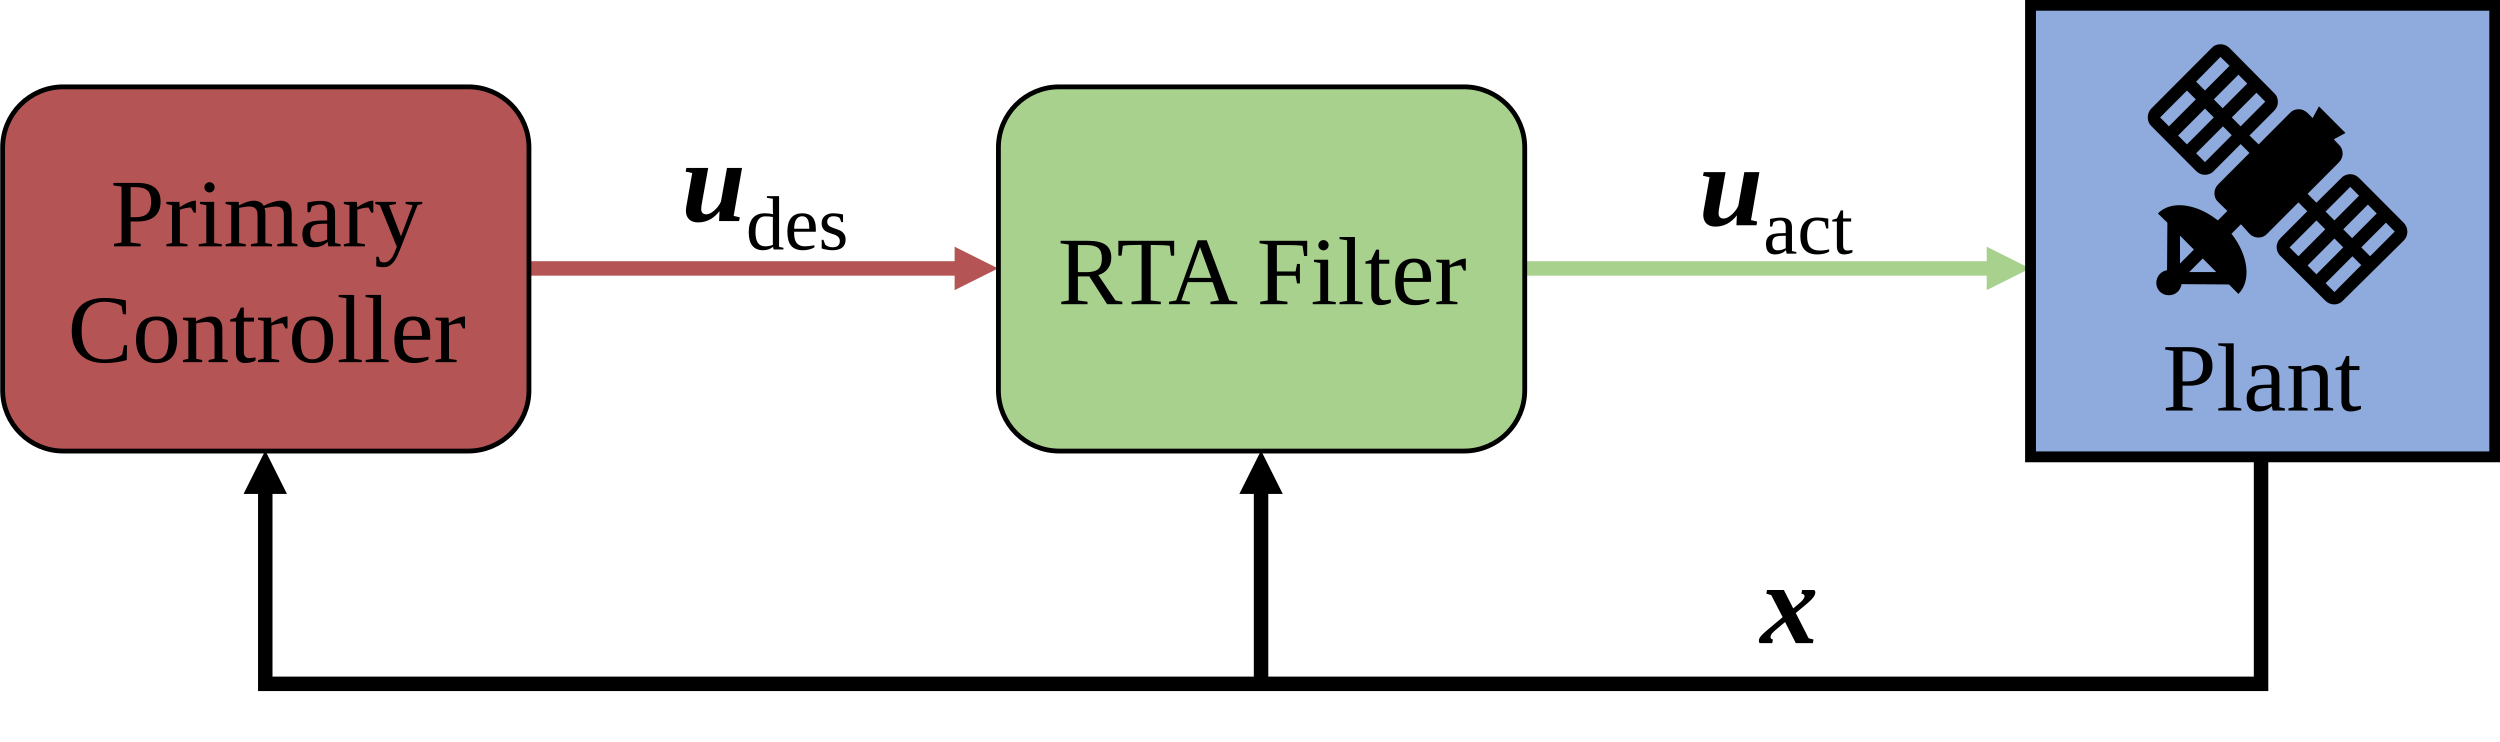
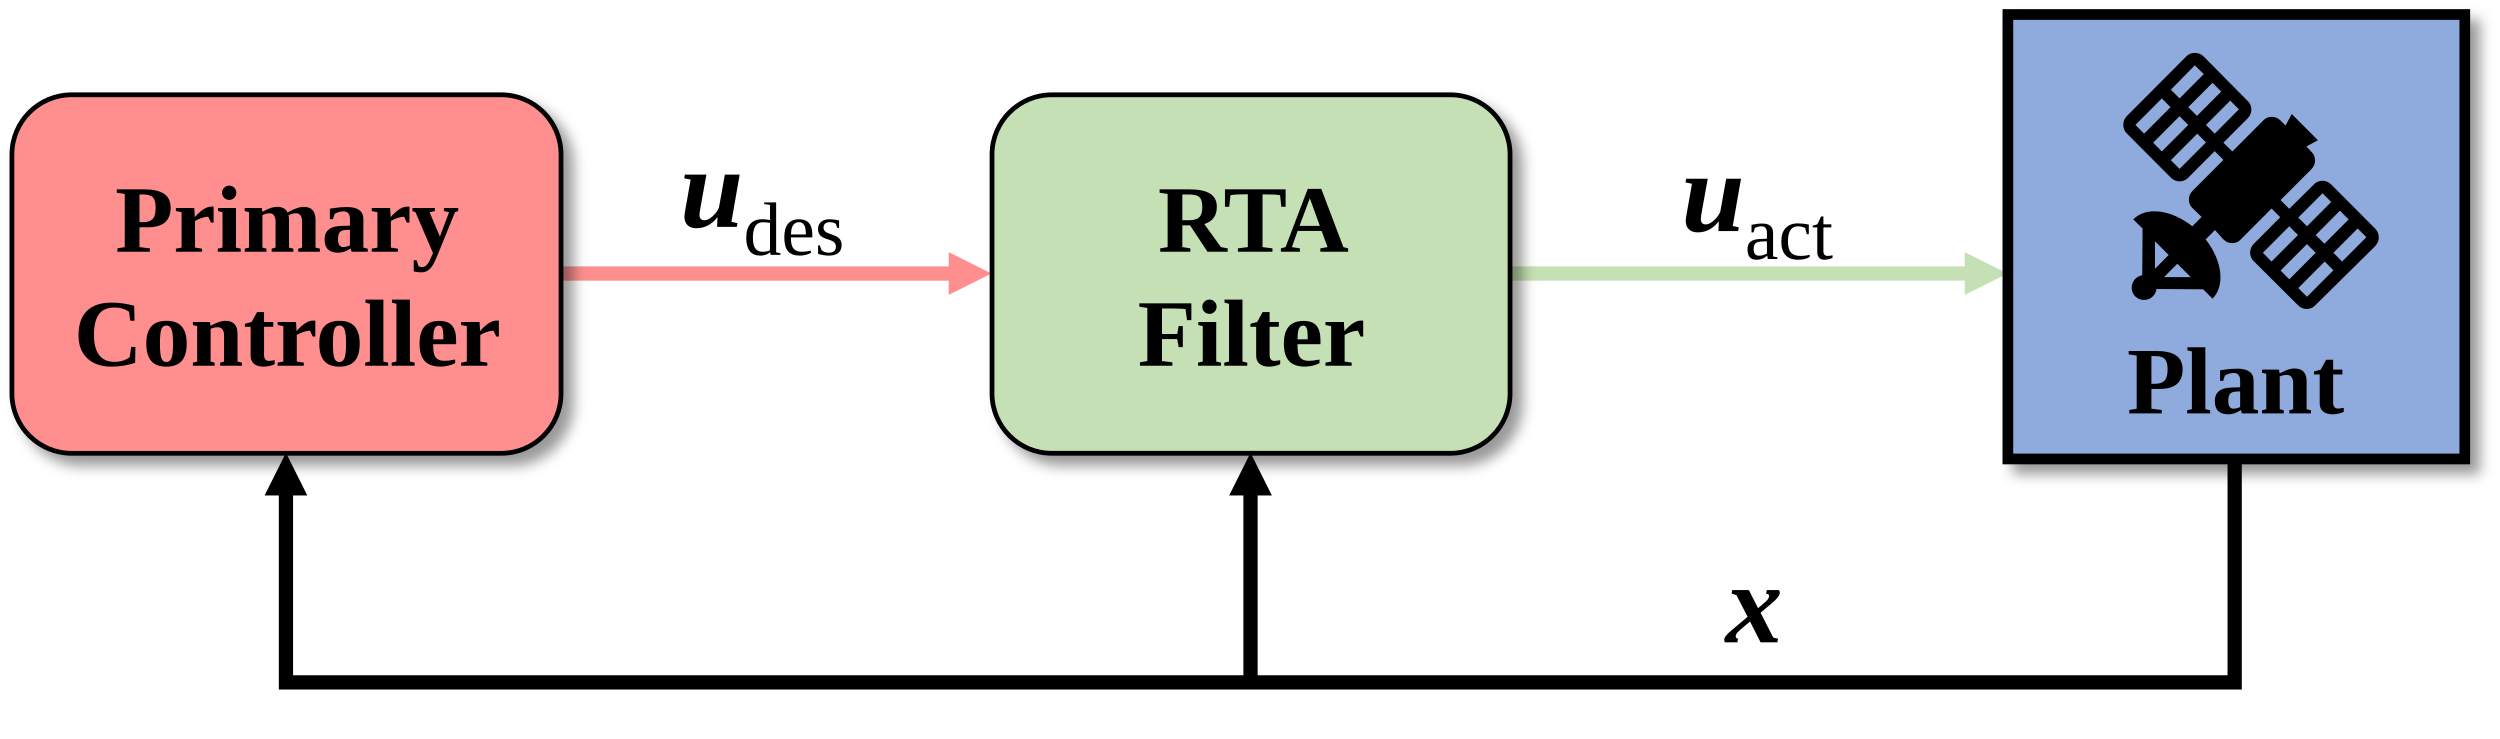
- <svg xmlns="http://www.w3.org/2000/svg" width="2375" height="704" xml:space="preserve" overflow="hidden">
-   <g transform="translate(-969 -383)">
-     <path d="M2417 631.125 2863.26 631.125 2863.26 644.875 2417 644.875ZM2856.38 617.375 2897.63 638 2856.38 658.625Z" fill="#A9D18E" />
-     <path d="M1471 631.125 1882.76 631.125 1882.76 644.875 1471 644.875ZM1875.89 617.375 1917.14 638 1875.89 658.625Z" fill="#B45454" />
-     <path d="M971.5 523.168C971.5 491.319 997.319 465.5 1029.17 465.5L1413.83 465.5C1445.68 465.5 1471.5 491.319 1471.5 523.168L1471.5 753.832C1471.5 785.681 1445.68 811.5 1413.83 811.5L1029.17 811.5C997.319 811.5 971.5 785.681 971.5 753.832Z" stroke="#000000" stroke-width="4.583" stroke-miterlimit="8" fill="#B45454" fill-rule="evenodd" />
-     <text font-family="Times New Roman,Times New Roman_MSFontService,sans-serif" font-weight="400" font-size="92" transform="matrix(1 0 0 1 1074.07 617)">Primary </text>
-     <text font-family="Times New Roman,Times New Roman_MSFontService,sans-serif" font-weight="400" font-size="92" transform="matrix(1 0 0 1 1033.39 727)">Controller</text>
-     <path d="M1917.5 523.168C1917.5 491.319 1943.32 465.5 1975.17 465.5L2359.83 465.5C2391.68 465.5 2417.5 491.319 2417.5 523.168L2417.5 753.832C2417.5 785.681 2391.68 811.5 2359.83 811.5L1975.17 811.5C1943.32 811.5 1917.5 785.681 1917.5 753.832Z" stroke="#000000" stroke-width="4.583" stroke-miterlimit="8" fill="#A9D18E" fill-rule="evenodd" />
-     <text font-family="Times New Roman,Times New Roman_MSFontService,sans-serif" font-weight="400" font-size="92" transform="matrix(1 0 0 1 1973.96 672)">RTA Filter</text>
+ <svg xmlns="http://www.w3.org/2000/svg" width="2413" height="713" xml:space="preserve" overflow="hidden">
+   <defs>
+     <filter id="fx0" x="-10%" y="-10%" width="120%" height="120%" filterUnits="userSpaceOnUse" primitiveUnits="userSpaceOnUse">
+       <feComponentTransfer color-interpolation-filters="sRGB">
+         <feFuncR type="discrete" tableValues="0 0" />
+         <feFuncG type="discrete" tableValues="0 0" />
+         <feFuncB type="discrete" tableValues="0 0" />
+         <feFuncA type="linear" slope="0.4" intercept="0" />
+       </feComponentTransfer>
+       <feGaussianBlur stdDeviation="6.111 6.111" />
+     </filter>
+     <filter id="fx1" x="-10%" y="-10%" width="120%" height="120%" filterUnits="userSpaceOnUse" primitiveUnits="userSpaceOnUse">
+       <feComponentTransfer color-interpolation-filters="sRGB">
+         <feFuncR type="discrete" tableValues="0 0" />
+         <feFuncG type="discrete" tableValues="0 0" />
+         <feFuncB type="discrete" tableValues="0 0" />
+         <feFuncA type="linear" slope="0.4" intercept="0" />
+       </feComponentTransfer>
+       <feGaussianBlur stdDeviation="6.111 6.111" />
+     </filter>
+     <filter id="fx2" x="-10%" y="-10%" width="120%" height="120%" filterUnits="userSpaceOnUse" primitiveUnits="userSpaceOnUse">
+       <feComponentTransfer color-interpolation-filters="sRGB">
+         <feFuncR type="discrete" tableValues="0 0" />
+         <feFuncG type="discrete" tableValues="0 0" />
+         <feFuncB type="discrete" tableValues="0 0" />
+         <feFuncA type="linear" slope="0.4" intercept="0" />
+       </feComponentTransfer>
+       <feGaussianBlur stdDeviation="6.111 6.111" />
+     </filter>
+     <filter id="fx3" x="-10%" y="-10%" width="120%" height="120%" filterUnits="userSpaceOnUse" primitiveUnits="userSpaceOnUse">
+       <feComponentTransfer color-interpolation-filters="sRGB">
+         <feFuncR type="discrete" tableValues="0 0" />
+         <feFuncG type="discrete" tableValues="0 0" />
+         <feFuncB type="discrete" tableValues="0 0" />
+         <feFuncA type="linear" slope="0.4" intercept="0" />
+       </feComponentTransfer>
+       <feGaussianBlur stdDeviation="6.111 6.111" />
+     </filter>
+     <filter id="fx4" x="-10%" y="-10%" width="120%" height="120%" filterUnits="userSpaceOnUse" primitiveUnits="userSpaceOnUse">
+       <feComponentTransfer color-interpolation-filters="sRGB">
+         <feFuncR type="discrete" tableValues="0 0" />
+         <feFuncG type="discrete" tableValues="0 0" />
+         <feFuncB type="discrete" tableValues="0 0" />
+         <feFuncA type="linear" slope="0.4" intercept="0" />
+       </feComponentTransfer>
+       <feGaussianBlur stdDeviation="6.111 6.111" />
+     </filter>
+     <clipPath id="clip5">
+       <rect x="960" y="374" width="2413" height="713" />
+     </clipPath>
+     <clipPath id="clip6">
+       <path d="M1029.17 465.5C997.319 465.5 971.5 491.319 971.5 523.169L971.5 753.841C971.5 785.69 997.319 811.51 1029.17 811.51L1443.83 811.51C1475.68 811.51 1501.5 785.69 1501.5 753.841L1501.5 523.169C1501.5 491.319 1475.68 465.5 1443.83 465.5ZM960 374 3373 374 3373 1087 960 1087Z" fill-rule="evenodd" clip-rule="evenodd" />
+     </clipPath>
+     <clipPath id="clip7">
+       <rect x="56" y="52" width="451" height="217" />
+     </clipPath>
+     <clipPath id="clip8">
+       <path d="M1975.17 465.5C1943.32 465.5 1917.5 491.319 1917.5 523.168L1917.5 753.832C1917.5 785.681 1943.32 811.5 1975.17 811.5L2359.83 811.5C2391.68 811.5 2417.5 785.681 2417.5 753.832L2417.5 523.168C2417.5 491.319 2391.68 465.5 2359.83 465.5ZM960 374 3373 374 3373 1087 960 1087Z" fill-rule="evenodd" clip-rule="evenodd" />
+     </clipPath>
+     <clipPath id="clip9">
+       <rect x="52" y="52" width="262" height="217" />
+     </clipPath>
+     <clipPath id="clip10">
+       <path d="M2898 388 2898 817 3339 817 3339 388ZM960 374 3373 374 3373 1087 960 1087Z" fill-rule="evenodd" clip-rule="evenodd" />
+     </clipPath>
+   </defs>
+   <g clip-path="url(#clip5)" transform="translate(-960 -374)">
+     <path d="M2417 631.125 2863.26 631.125 2863.26 644.875 2417 644.875ZM2856.38 617.375 2897.63 638 2856.38 658.625Z" fill="#C5E0B4" />
+     <path d="M1501 631.125 1882.56 631.125 1882.56 644.875 1501 644.875ZM1875.69 617.375 1916.94 638 1875.69 658.625Z" fill="#FF8F8F" />
+     <g clip-path="url(#clip6)">
+       <g filter="url(#fx0)" transform="translate(959 453)">
+         <g>
+           <path d="M22.223 79.892C22.223 48.042 48.042 22.223 79.892 22.223L494.553 22.223C526.403 22.223 552.223 48.042 552.223 79.892L552.223 310.563C552.223 342.413 526.403 368.233 494.553 368.233L79.892 368.233C48.042 368.233 22.223 342.413 22.223 310.563Z" stroke="#000000" stroke-width="5" stroke-miterlimit="8" fill="#FF8F8F" fill-rule="evenodd" />
+         </g>
+       </g>
+       <g clip-path="url(#clip7)" filter="url(#fx1)" transform="translate(966 490)">
+         <g>
+           <path d="M24.842-27.582 24.842-10.691C24.842-7.397 25.044-5.323 25.448-4.47 25.852-3.616 26.571-2.935 27.605-2.426 28.638-1.917 30.532-1.662 33.287-1.662L33.287 0 2.336 0 2.336-1.662C5.151-1.662 7.06-1.924 8.063-2.448 9.067-2.972 9.771-3.654 10.175-4.492 10.579-5.331 10.781-7.397 10.781-10.691L10.781-50.223C10.781-53.517 10.579-55.591 10.175-56.444 9.771-57.298 9.059-57.979 8.041-58.488 7.023-58.997 5.121-59.252 2.336-59.252L2.336-60.914 28.885-60.914C37.63-60.914 43.904-59.357 47.707-56.242 51.51-53.128 53.412-49.234 53.412-44.562 53.412-40.609 52.184-37.225 49.728-34.41 47.273-31.595 43.889-29.678 39.576-28.66 36.671-27.941 31.76-27.582 24.842-27.582ZM24.842-57.41 24.842-31.086C25.83-31.026 26.579-30.996 27.088-30.996 30.741-30.996 33.557-32.082 35.533-34.253 37.51-36.424 38.498-39.786 38.498-44.338 38.498-48.86 37.51-52.169 35.533-54.266 33.557-56.362 30.607-57.41 26.684-57.41ZM76.675-42.002 76.675-32.478C79.46-36.821 81.901-39.703 83.997-41.126 86.094-42.548 88.115-43.26 90.062-43.26 91.739-43.26 93.079-42.743 94.082-41.71 95.086-40.677 95.587-39.217 95.587-37.33 95.587-35.324 95.101-33.766 94.127-32.658 93.154-31.55 91.978-30.996 90.601-30.996 89.014-30.996 87.636-31.505 86.468-32.523 85.3-33.542 84.611-34.111 84.402-34.23 84.102-34.41 83.758-34.5 83.368-34.5 82.5-34.5 81.676-34.171 80.898-33.512 79.67-32.493 78.742-31.041 78.113-29.154 77.154-26.249 76.675-23.045 76.675-19.541L76.675-9.883 76.72-7.367C76.72-5.66 76.825-4.567 77.034-4.088 77.394-3.279 77.925-2.688 78.629-2.313 79.333-1.939 80.523-1.707 82.201-1.617L82.201 0 59.515 0 59.515-1.617C61.342-1.767 62.577-2.269 63.221-3.122 63.865-3.976 64.187-6.229 64.187-9.883L64.187-33.107C64.187-35.503 64.067-37.031 63.828-37.689 63.528-38.528 63.094-39.142 62.525-39.531 61.956-39.921 60.953-40.19 59.515-40.34L59.515-42.002ZM110.03-62.352C111.977-62.352 113.624-61.67 114.971-60.308 116.319-58.945 116.993-57.305 116.993-55.389 116.993-53.472 116.312-51.84 114.949-50.492 113.586-49.145 111.947-48.471 110.03-48.471 108.113-48.471 106.481-49.145 105.133-50.492 103.786-51.84 103.112-53.472 103.112-55.389 103.112-57.305 103.786-58.945 105.133-60.308 106.481-61.67 108.113-62.352 110.03-62.352ZM116.319-42.002 116.319-8.715C116.319-5.75 116.663-3.856 117.352-3.032 118.041-2.209 119.389-1.737 121.395-1.617L121.395 0 98.71 0 98.71-1.617C100.566-1.677 101.944-2.216 102.842-3.234 103.441-3.923 103.741-5.75 103.741-8.715L103.741-33.242C103.741-36.207 103.396-38.101 102.708-38.925 102.019-39.748 100.686-40.22 98.71-40.34L98.71-42.002ZM142.561-42.002 142.561-36.477C144.867-38.992 147-40.752 148.962-41.755 150.923-42.758 153.072-43.26 155.408-43.26 158.104-43.26 160.365-42.631 162.191-41.373 164.018-40.115 165.426-38.199 166.414-35.623 168.81-38.318 171.108-40.265 173.31-41.463 175.511-42.661 177.809-43.26 180.205-43.26 183.11-43.26 185.423-42.593 187.146-41.261 188.868-39.928 190.065-38.236 190.739-36.185 191.413-34.133 191.75-30.861 191.75-26.369L191.75-9.164C191.75-5.93 192.042-3.923 192.626-3.145 193.21-2.366 194.43-1.857 196.287-1.617L196.287 0 174.59 0 174.59-1.617C176.297-1.767 177.555-2.426 178.363-3.594 178.902-4.402 179.172-6.259 179.172-9.164L179.172-27.223C179.172-30.966 179.022-33.347 178.723-34.365 178.423-35.383 177.951-36.14 177.308-36.634 176.664-37.128 175.908-37.375 175.039-37.375 173.751-37.375 172.449-36.903 171.131-35.96 169.813-35.017 168.48-33.602 167.133-31.715L167.133-9.164C167.133-6.139 167.387-4.238 167.896-3.459 168.585-2.351 169.903-1.737 171.85-1.617L171.85 0 150.107 0 150.107-1.617C151.275-1.677 152.196-1.969 152.87-2.493 153.544-3.017 153.993-3.646 154.218-4.38 154.442-5.114 154.555-6.708 154.555-9.164L154.555-27.223C154.555-31.026 154.405-33.407 154.105-34.365 153.806-35.324 153.304-36.072 152.601-36.611 151.897-37.15 151.141-37.42 150.332-37.42 149.134-37.42 148.041-37.105 147.053-36.477 145.645-35.548 144.148-33.961 142.561-31.715L142.561-9.164C142.561-6.199 142.853-4.245 143.437-3.302 144.021-2.358 145.241-1.797 147.098-1.617L147.098 0 125.445 0 125.445-1.617C127.212-1.797 128.47-2.366 129.219-3.324 129.728-3.983 129.982-5.93 129.982-9.164L129.982-32.883C129.982-36.057 129.69-38.034 129.106-38.812 128.522-39.591 127.302-40.1 125.445-40.34L125.445-42.002ZM224.508-6.199C219.387-1.677 214.79 0.584 210.717 0.584 208.322 0.584 206.33-0.202 204.743-1.774 203.156-3.347 202.362-5.316 202.362-7.682 202.362-10.886 203.74-13.769 206.495-16.329 209.25-18.89 215.255-22.296 224.508-26.549L224.508-30.771C224.508-33.946 224.336-35.945 223.992-36.769 223.647-37.592 222.996-38.311 222.038-38.925 221.079-39.539 220.001-39.846 218.803-39.846 216.857-39.846 215.255-39.411 213.997-38.543 213.218-38.004 212.829-37.375 212.829-36.656 212.829-36.027 213.248-35.249 214.087-34.32 215.225-33.032 215.794-31.79 215.794-30.592 215.794-29.124 215.247-27.874 214.154-26.841 213.061-25.808 211.631-25.291 209.864-25.291 207.977-25.291 206.397-25.86 205.125-26.998 203.852-28.136 203.215-29.469 203.215-30.996 203.215-33.152 204.069-35.211 205.776-37.173 207.483-39.134 209.864-40.639 212.919-41.688 215.973-42.736 219.148-43.26 222.442-43.26 226.425-43.26 229.577-42.414 231.898-40.722 234.219-39.03 235.724-37.195 236.413-35.219 236.832-33.961 237.042-31.071 237.042-26.549L237.042-10.242C237.042-8.326 237.117-7.12 237.266-6.626 237.416-6.132 237.641-5.765 237.94-5.525 238.24-5.286 238.584-5.166 238.973-5.166 239.752-5.166 240.546-5.72 241.354-6.828L242.702-5.75C241.204-3.534 239.655-1.924 238.052-0.921 236.45 0.082 234.631 0.584 232.594 0.584 230.199 0.584 228.327 0.022 226.979-1.101 225.632-2.224 224.808-3.923 224.508-6.199ZM224.508-9.479 224.508-23.539C220.885-21.413 218.189-19.137 216.423-16.711 215.255-15.094 214.671-13.462 214.671-11.815 214.671-10.437 215.165-9.224 216.153-8.176 216.902-7.367 217.95-6.963 219.298-6.963 220.795-6.963 222.532-7.801 224.508-9.479ZM264.592-42.002 264.592-32.478C267.377-36.821 269.818-39.703 271.914-41.126 274.01-42.548 276.032-43.26 277.978-43.26 279.656-43.26 280.996-42.743 281.999-41.71 283.002-40.677 283.504-39.217 283.504-37.33 283.504-35.324 283.017-33.766 282.044-32.658 281.071-31.55 279.895-30.996 278.518-30.996 276.93-30.996 275.553-31.505 274.385-32.523 273.217-33.542 272.528-34.111 272.318-34.23 272.019-34.41 271.674-34.5 271.285-34.5 270.417-34.5 269.593-34.171 268.814-33.512 267.587-32.493 266.658-31.041 266.029-29.154 265.071-26.249 264.592-23.045 264.592-19.541L264.592-9.883 264.637-7.367C264.637-5.66 264.742-4.567 264.951-4.088 265.31-3.279 265.842-2.688 266.546-2.313 267.25-1.939 268.44-1.707 270.117-1.617L270.117 0 247.432 0 247.432-1.617C249.258-1.767 250.494-2.269 251.138-3.122 251.782-3.976 252.103-6.229 252.104-9.883L252.104-33.107C252.103-35.503 251.984-37.031 251.744-37.689 251.445-38.528 251.01-39.142 250.441-39.531 249.872-39.921 248.869-40.19 247.432-40.34L247.432-42.002ZM307.111 1.707 293.544-29.424C291.508-34.126 290.003-37.016 289.03-38.094 288.056-39.172 286.881-39.921 285.503-40.34L285.503-42.002 307.829-42.002 307.829-40.34C306.362-40.28 305.329-39.995 304.73-39.486 304.131-38.977 303.831-38.363 303.831-37.645 303.831-36.507 304.58-34.26 306.077-30.906L313.265-14.465 318.161-27.178C319.928-31.7 320.812-34.844 320.812-36.611 320.812-37.719 320.445-38.603 319.711-39.262 318.978-39.921 317.682-40.28 315.826-40.34L315.826-42.002 329.886-42.002 329.886-40.34C328.508-40.19 327.385-39.658 326.517-38.745 325.648-37.832 324.196-34.725 322.159-29.424L310.165 1.707C307.141 9.493 304.895 14.285 303.427 16.082 301.361 18.598 298.77 19.855 295.656 19.855 293.17 19.855 291.156 19.144 289.614 17.722 288.071 16.299 287.3 14.585 287.3 12.578 287.3 10.841 287.832 9.404 288.895 8.266 289.958 7.128 291.268 6.559 292.826 6.559 294.323 6.559 295.528 7.038 296.442 7.996 297.355 8.954 297.827 10.437 297.857 12.443 297.887 13.581 298.021 14.315 298.261 14.645 298.501 14.974 298.845 15.139 299.294 15.139 300.013 15.139 300.777 14.704 301.585 13.836 302.783 12.578 304.191 9.703 305.808 5.211Z" transform="matrix(1 0 0 1 114.844 136)" />
+           <path d="M61.408-62.307 61.408-41.193 59.656-41.193C58.339-46.704 55.883-50.926 52.289-53.861 48.695-56.796 44.622-58.264 40.07-58.264 36.267-58.264 32.778-57.171 29.604-54.984 26.429-52.798 24.108-49.938 22.641-46.404 20.754-41.882 19.811-36.851 19.811-31.311 19.811-25.86 20.499-20.896 21.877-16.419 23.255-11.942 25.411-8.558 28.346-6.267 31.281-3.976 35.084-2.83 39.756-2.83 43.589-2.83 47.101-3.669 50.29-5.346 53.48-7.023 56.841-9.913 60.375-14.016L60.375-8.76C56.961-5.196 53.405-2.613 49.706-1.011 46.008 0.591 41.688 1.393 36.746 1.393 30.247 1.393 24.475 0.09 19.429-2.516 14.383-5.121 10.489-8.865 7.749-13.746 5.009-18.628 3.639-23.824 3.639-29.334 3.639-35.144 5.159-40.654 8.198-45.865 11.238-51.076 15.341-55.119 20.507-57.994 25.673-60.869 31.161-62.307 36.971-62.307 41.253-62.307 45.775-61.378 50.537-59.522 53.292-58.443 55.044-57.904 55.793-57.904 56.751-57.904 57.582-58.256 58.286-58.96 58.99-59.664 59.447-60.779 59.656-62.307ZM89.368-43.26C93.022-43.26 96.421-42.316 99.566-40.43 102.71-38.543 105.099-35.863 106.731-32.389 108.363-28.915 109.179-25.111 109.179-20.979 109.179-15.019 107.667-10.033 104.642-6.02 100.988-1.168 95.942 1.258 89.503 1.258 83.184 1.258 78.318-0.958 74.904-5.391 71.49-9.823 69.782-14.959 69.782-20.799 69.782-26.818 71.527-32.067 75.016-36.544 78.505-41.021 83.289-43.26 89.368-43.26ZM89.548-40.07C88.021-40.07 86.711-39.494 85.618-38.341 84.524-37.188 83.806-34.912 83.461-31.513 83.117-28.114 82.945-23.389 82.945-17.34 82.945-14.135 83.154-11.141 83.574-8.355 83.903-6.229 84.607-4.612 85.685-3.504 86.763-2.396 87.991-1.842 89.368-1.842 90.716-1.842 91.839-2.216 92.738-2.965 93.906-3.983 94.684-5.406 95.074-7.232 95.672-10.078 95.972-15.828 95.972-24.482 95.972-29.574 95.688-33.07 95.118-34.972 94.549-36.873 93.711-38.258 92.603-39.127 91.824-39.756 90.806-40.07 89.548-40.07ZM132.551-42.002 132.551-36.566C134.708-38.902 136.774-40.602 138.751-41.665 140.727-42.728 142.854-43.26 145.13-43.26 147.855-43.26 150.116-42.504 151.913-40.991 153.71-39.479 154.908-37.6 155.507-35.353 155.986-33.647 156.225-30.367 156.225-25.516L156.225-9.164C156.225-5.93 156.517-3.916 157.101-3.122 157.685-2.328 158.906-1.827 160.762-1.617L160.762 0 139.514 0 139.514-1.617C141.102-1.827 142.24-2.486 142.928-3.594 143.408-4.342 143.647-6.199 143.647-9.164L143.647-27.852C143.647-31.296 143.512-33.467 143.243-34.365 142.973-35.264 142.517-35.96 141.873-36.454 141.229-36.948 140.518-37.195 139.739-37.195 137.163-37.195 134.768-35.353 132.551-31.67L132.551-9.164C132.551-6.02 132.843-4.028 133.427-3.189 134.011-2.351 135.097-1.827 136.684-1.617L136.684 0 115.436 0 115.436-1.617C117.203-1.797 118.461-2.366 119.21-3.324 119.719-3.983 119.973-5.93 119.973-9.164L119.973-32.883C119.973-36.057 119.681-38.034 119.097-38.812 118.513-39.591 117.293-40.1 115.436-40.34L115.436-42.002ZM183.047-57.365 183.047-42.002 193.02-42.002 193.02-37.555 183.047-37.555 183.047-11.635C183.047-9.209 183.159-7.644 183.384-6.94 183.608-6.237 184.005-5.668 184.574-5.233 185.143-4.799 185.667-4.582 186.146-4.582 188.093-4.582 189.935-6.064 191.672-9.029L193.02-8.041C190.594-2.291 186.656 0.584 181.205 0.584 178.54 0.584 176.286-0.157 174.444-1.64 172.603-3.122 171.427-4.777 170.918-6.604 170.618-7.622 170.469-10.377 170.469-14.869L170.469-37.555 164.988-37.555 164.988-39.127C168.762-41.792 171.974-44.592 174.624-47.527 177.274-50.462 179.588-53.742 181.564-57.365ZM214.175-42.002 214.175-32.478C216.96-36.821 219.401-39.703 221.497-41.126 223.594-42.548 225.615-43.26 227.562-43.26 229.239-43.26 230.579-42.743 231.582-41.71 232.586-40.677 233.087-39.217 233.087-37.33 233.087-35.324 232.601-33.766 231.627-32.658 230.654-31.55 229.478-30.996 228.101-30.996 226.514-30.996 225.136-31.505 223.968-32.523 222.8-33.542 222.111-34.111 221.902-34.23 221.602-34.41 221.258-34.5 220.868-34.5 220-34.5 219.176-34.171 218.398-33.512 217.17-32.493 216.242-31.041 215.613-29.154 214.654-26.249 214.175-23.045 214.175-19.541L214.175-9.883 214.22-7.367C214.22-5.66 214.325-4.567 214.534-4.088 214.894-3.279 215.425-2.688 216.129-2.313 216.833-1.939 218.023-1.707 219.701-1.617L219.701 0 197.015 0 197.015-1.617C198.842-1.767 200.077-2.269 200.721-3.122 201.365-3.976 201.687-6.229 201.687-9.883L201.687-33.107C201.687-35.503 201.567-37.031 201.327-37.689 201.028-38.528 200.594-39.142 200.025-39.531 199.456-39.921 198.452-40.19 197.015-40.34L197.015-42.002ZM255.583-43.26C259.237-43.26 262.636-42.316 265.78-40.43 268.925-38.543 271.313-35.863 272.945-32.389 274.578-28.915 275.394-25.111 275.394-20.979 275.394-15.019 273.881-10.033 270.856-6.02 267.203-1.168 262.157 1.258 255.718 1.258 249.399 1.258 244.532-0.958 241.118-5.391 237.704-9.823 235.997-14.959 235.997-20.799 235.997-26.818 237.742-32.067 241.231-36.544 244.719-41.021 249.504-43.26 255.583-43.26ZM255.763-40.07C254.235-40.07 252.925-39.494 251.832-38.341 250.739-37.188 250.02-34.912 249.676-31.513 249.331-28.114 249.159-23.389 249.159-17.34 249.159-14.135 249.369-11.141 249.788-8.355 250.118-6.229 250.821-4.612 251.899-3.504 252.978-2.396 254.205-1.842 255.583-1.842 256.931-1.842 258.054-2.216 258.952-2.965 260.12-3.983 260.899-5.406 261.288-7.232 261.887-10.078 262.187-15.828 262.187-24.482 262.187-29.574 261.902-33.07 261.333-34.972 260.764-36.873 259.925-38.258 258.817-39.127 258.039-39.756 257.021-40.07 255.763-40.07ZM298.047-60.914 298.047-8.715C298.047-5.75 298.392-3.856 299.08-3.032 299.769-2.209 301.117-1.737 303.123-1.617L303.123 0 280.438 0 280.438-1.617C282.295-1.677 283.672-2.216 284.571-3.234 285.17-3.923 285.469-5.75 285.469-8.715L285.469-52.199C285.469-55.134 285.125-57.013 284.436-57.837 283.747-58.66 282.414-59.132 280.438-59.252L280.438-60.914ZM323.256-60.914 323.256-8.715C323.256-5.75 323.6-3.856 324.289-3.032 324.978-2.209 326.325-1.737 328.332-1.617L328.332 0 305.646 0 305.646-1.617C307.503-1.677 308.881-2.216 309.779-3.234 310.378-3.923 310.677-5.75 310.677-8.715L310.677-52.199C310.677-55.134 310.333-57.013 309.644-57.837 308.955-58.66 307.623-59.132 305.646-59.252L305.646-60.914ZM367.601-22.506 344.556-22.506C344.825-16.936 346.308-12.533 349.003-9.299 351.069-6.813 353.555-5.57 356.46-5.57 358.257-5.57 359.889-6.072 361.357-7.075 362.824-8.078 364.396-9.883 366.073-12.488L367.601-11.5C365.325-6.858 362.809-3.571 360.054-1.64 357.299 0.292 354.109 1.258 350.485 1.258 344.256 1.258 339.539-1.138 336.335-5.93 333.759-9.793 332.472-14.585 332.472-20.305 332.472-27.312 334.366-32.89 338.154-37.038 341.943-41.186 346.383-43.26 351.474-43.26 355.726-43.26 359.417-41.515 362.547-38.026 365.676-34.537 367.361-29.364 367.601-22.506ZM356.55-25.516C356.55-30.337 356.288-33.647 355.764-35.443 355.24-37.24 354.424-38.603 353.315-39.531 352.687-40.07 351.848-40.34 350.8-40.34 349.243-40.34 347.97-39.576 346.982-38.049 345.215-35.383 344.331-31.73 344.331-27.088L344.331-25.516ZM390.129-42.002 390.129-32.478C392.914-36.821 395.355-39.703 397.452-41.126 399.548-42.548 401.569-43.26 403.516-43.26 405.193-43.26 406.533-42.743 407.537-41.71 408.54-40.677 409.041-39.217 409.041-37.33 409.041-35.324 408.555-33.766 407.581-32.658 406.608-31.55 405.433-30.996 404.055-30.996 402.468-30.996 401.09-31.505 399.922-32.523 398.754-33.542 398.065-34.111 397.856-34.23 397.556-34.41 397.212-34.5 396.823-34.5 395.954-34.5 395.131-34.171 394.352-33.512 393.124-32.493 392.196-31.041 391.567-29.154 390.608-26.249 390.129-23.045 390.129-19.541L390.129-9.883 390.174-7.367C390.174-5.66 390.279-4.567 390.489-4.088 390.848-3.279 391.38-2.688 392.083-2.313 392.787-1.939 393.978-1.707 395.655-1.617L395.655 0 372.969 0 372.969-1.617C374.796-1.767 376.031-2.269 376.675-3.122 377.319-3.976 377.641-6.229 377.641-9.883L377.641-33.107C377.641-35.503 377.521-37.031 377.282-37.689 376.982-38.528 376.548-39.142 375.979-39.531 375.41-39.921 374.407-40.19 372.969-40.34L372.969-42.002Z" transform="matrix(1 0 0 1 74.9918 246)" />
+         </g>
+       </g>
+     </g>
+     <path d="M971.5 523.169C971.5 491.319 997.319 465.5 1029.17 465.5L1443.83 465.5C1475.68 465.5 1501.5 491.319 1501.5 523.169L1501.5 753.841C1501.5 785.69 1475.68 811.51 1443.83 811.51L1029.17 811.51C997.319 811.51 971.5 785.69 971.5 753.841Z" stroke="#000000" stroke-width="4.583" stroke-miterlimit="8" fill="#FF8F8F" fill-rule="evenodd" />
+     <text font-family="Times New Roman,Times New Roman_MSFontService,sans-serif" font-weight="700" font-size="92" transform="matrix(1 0 0 1 1071.12 617)">Primary </text>
+     <text font-family="Times New Roman,Times New Roman_MSFontService,sans-serif" font-weight="700" font-size="92" transform="matrix(1 0 0 1 1031.27 727)">Controller</text>
+     <g clip-path="url(#clip8)">
+       <g filter="url(#fx2)" transform="translate(1905 453)">
+         <g>
+           <path d="M22.223 79.891C22.223 48.041 48.041 22.223 79.891 22.223L464.555 22.223C496.404 22.223 522.223 48.041 522.223 79.891L522.223 310.555C522.223 342.404 496.404 368.223 464.555 368.223L79.891 368.223C48.041 368.223 22.223 342.404 22.223 310.555Z" stroke="#000000" stroke-width="5" stroke-miterlimit="8" fill="#C5E0B4" fill-rule="evenodd" />
+         </g>
+       </g>
+       <g clip-path="url(#clip9)" filter="url(#fx3)" transform="translate(1993 490)">
+         <g>
+           <path d="M24.438-27.762 24.438-10.691C24.438-7.397 24.64-5.323 25.044-4.47 25.448-3.616 26.16-2.935 27.178-2.426 28.196-1.917 30.098-1.662 32.883-1.662L32.883 0 1.707 0 1.707-1.662C4.522-1.662 6.431-1.924 7.435-2.448 8.438-2.972 9.142-3.654 9.546-4.492 9.95-5.331 10.152-7.397 10.152-10.691L10.152-50.223C10.152-53.517 9.95-55.591 9.546-56.444 9.142-57.298 8.43-57.979 7.412-58.488 6.394-58.997 4.492-59.252 1.707-59.252L1.707-60.914 30.008-60.914C37.375-60.914 42.766-60.405 46.18-59.387 49.594-58.368 52.379-56.489 54.535-53.749 56.691-51.009 57.77-47.797 57.77-44.113 57.77-39.621 56.152-35.907 52.918-32.973 50.852-31.116 47.962-29.723 44.248-28.795L58.893-8.176C60.809-5.51 62.172-3.848 62.98-3.189 64.208-2.261 65.631-1.752 67.248-1.662L67.248 0 48.066 0 28.436-27.762ZM24.438-57.635 24.438-30.951 26.998-30.951C31.161-30.951 34.275-31.333 36.342-32.097 38.408-32.86 40.033-34.238 41.216-36.23 42.399-38.221 42.99-40.819 42.99-44.023 42.99-48.665 41.905-52.094 39.733-54.31 37.562-56.527 34.066-57.635 29.244-57.635ZM121.266-60.914 121.266-44.428 119.649-44.428C118.691-48.231 117.627-50.964 116.46-52.626 115.292-54.288 113.689-55.613 111.653-56.602 110.515-57.141 108.523-57.41 105.678-57.41L101.141-57.41 101.141-10.422C101.141-7.307 101.313-5.361 101.658-4.582 102.002-3.803 102.676-3.122 103.679-2.538 104.682-1.954 106.053-1.662 107.79-1.662L109.811-1.662 109.811 0 77.916 0 77.916-1.662 79.938-1.662C81.705-1.662 83.127-1.977 84.206-2.605 84.984-3.025 85.598-3.743 86.047-4.762 86.377-5.48 86.541-7.367 86.541-10.422L86.541-57.41 82.139-57.41C78.036-57.41 75.056-56.542 73.2-54.805 70.594-52.379 68.947-48.92 68.258-44.428L66.551-44.428 66.551-60.914ZM155.996-17.34 134.479-17.34 131.918-11.41C131.08-9.434 130.66-7.801 130.66-6.514 130.66-4.807 131.349-3.549 132.727-2.74 133.535-2.261 135.527-1.902 138.701-1.662L138.701 0 118.442 0 118.442-1.662C120.628-1.992 122.425-2.897 123.832-4.38 125.24-5.862 126.977-8.924 129.043-13.566L150.83-62.172 151.684-62.172 173.651-12.219C175.747-7.487 177.469-4.507 178.817-3.279 179.835-2.351 181.272-1.812 183.129-1.662L183.129 0 153.66 0 153.66-1.662 154.873-1.662C157.239-1.662 158.901-1.992 159.86-2.65 160.518-3.13 160.848-3.818 160.848-4.717 160.848-5.256 160.758-5.81 160.578-6.379 160.518-6.648 160.069-7.771 159.231-9.748ZM154.469-20.664 145.395-41.643 136.051-20.664Z" transform="matrix(1 0 0 1 94.425 136)" />
+           <path d="M25.291-57.41 25.291-32.389 27.043-32.389C29.738-32.389 31.939-32.793 33.647-33.602 35.353-34.41 36.798-35.773 37.981-37.689 39.164-39.606 39.935-42.197 40.295-45.461L41.867-45.461 41.867-14.869 40.295-14.869C39.726-20.649 38.176-24.46 35.645-26.302 33.115-28.144 30.247-29.064 27.043-29.064L25.291-29.064 25.291-10.422C25.291-7.307 25.463-5.361 25.808-4.582 26.152-3.803 26.826-3.122 27.829-2.538 28.832-1.954 30.188-1.662 31.895-1.662L33.916-1.662 33.916 0 2.066 0 2.066-1.662 4.088-1.662C5.855-1.662 7.277-1.977 8.355-2.605 9.134-3.025 9.733-3.743 10.152-4.762 10.482-5.48 10.646-7.367 10.646-10.422L10.646-50.492C10.646-53.607 10.482-55.553 10.152-56.332 9.823-57.111 9.157-57.792 8.153-58.376 7.15-58.96 5.795-59.252 4.088-59.252L2.066-59.252 2.066-60.914 53.457-60.914 53.457-43.439 51.615-43.439C51.196-47.542 50.125-50.582 48.403-52.559 46.681-54.535 44.188-55.928 40.924-56.736 39.127-57.185 35.803-57.41 30.951-57.41ZM69.353-62.352C71.299-62.352 72.947-61.67 74.294-60.308 75.642-58.945 76.316-57.305 76.316-55.389 76.316-53.472 75.634-51.84 74.272-50.492 72.909-49.145 71.269-48.471 69.353-48.471 67.436-48.471 65.804-49.145 64.456-50.492 63.109-51.84 62.435-53.472 62.435-55.389 62.435-57.305 63.109-58.945 64.456-60.308 65.804-61.67 67.436-62.352 69.353-62.352ZM75.642-42.002 75.642-8.715C75.642-5.75 75.986-3.856 76.675-3.032 77.364-2.209 78.712-1.737 80.718-1.617L80.718 0 58.033 0 58.033-1.617C59.889-1.677 61.267-2.216 62.165-3.234 62.764-3.923 63.064-5.75 63.064-8.715L63.064-33.242C63.064-36.207 62.719-38.101 62.031-38.925 61.342-39.748 60.009-40.22 58.033-40.34L58.033-42.002ZM100.895-60.914 100.895-8.715C100.895-5.75 101.24-3.856 101.928-3.032 102.617-2.209 103.965-1.737 105.971-1.617L105.971 0 83.286 0 83.286-1.617C85.143-1.677 86.52-2.216 87.419-3.234 88.018-3.923 88.317-5.75 88.317-8.715L88.317-52.199C88.317-55.134 87.973-57.013 87.284-57.837 86.595-58.66 85.262-59.132 83.286-59.252L83.286-60.914ZM126.328-57.365 126.328-42.002 136.301-42.002 136.301-37.555 126.328-37.555 126.328-11.635C126.328-9.209 126.44-7.644 126.665-6.94 126.89-6.237 127.286-5.668 127.855-5.233 128.424-4.799 128.949-4.582 129.428-4.582 131.374-4.582 133.216-6.064 134.953-9.029L136.301-8.041C133.875-2.291 129.937 0.584 124.486 0.584 121.821 0.584 119.567-0.157 117.726-1.64 115.884-3.122 114.708-4.777 114.199-6.604 113.9-7.622 113.75-10.377 113.75-14.869L113.75-37.555 108.27-37.555 108.27-39.127C112.043-41.792 115.255-44.592 117.905-47.527 120.556-50.462 122.869-53.742 124.846-57.365ZM175.605-22.506 152.56-22.506C152.829-16.936 154.312-12.533 157.007-9.299 159.074-6.813 161.559-5.57 164.464-5.57 166.261-5.57 167.893-6.072 169.361-7.075 170.828-8.078 172.4-9.883 174.077-12.488L175.605-11.5C173.329-6.858 170.813-3.571 168.058-1.64 165.303 0.292 162.113 1.258 158.49 1.258 152.26 1.258 147.544-1.138 144.339-5.93 141.764-9.793 140.476-14.585 140.476-20.305 140.476-27.312 142.37-32.89 146.159-37.038 149.947-41.186 154.387-43.26 159.478-43.26 163.73-43.26 167.422-41.515 170.551-38.026 173.681-34.537 175.365-29.364 175.605-22.506ZM164.554-25.516C164.554-30.337 164.292-33.647 163.768-35.443 163.244-37.24 162.428-38.603 161.32-39.531 160.691-40.07 159.852-40.34 158.804-40.34 157.247-40.34 155.974-39.576 154.986-38.049 153.219-35.383 152.335-31.73 152.335-27.088L152.335-25.516ZM198.133-42.002 198.133-32.478C200.919-36.821 203.359-39.703 205.456-41.126 207.552-42.548 209.574-43.26 211.52-43.26 213.197-43.26 214.537-42.743 215.541-41.71 216.544-40.677 217.046-39.217 217.046-37.33 217.046-35.324 216.559-33.766 215.586-32.658 214.612-31.55 213.437-30.996 212.059-30.996 210.472-30.996 209.094-31.505 207.926-32.523 206.758-33.542 206.07-34.111 205.86-34.23 205.561-34.41 205.216-34.5 204.827-34.5 203.958-34.5 203.135-34.171 202.356-33.512 201.128-32.493 200.2-31.041 199.571-29.154 198.613-26.249 198.133-23.045 198.133-19.541L198.133-9.883 198.178-7.367C198.178-5.66 198.283-4.567 198.493-4.088 198.852-3.279 199.384-2.688 200.088-2.313 200.791-1.939 201.982-1.707 203.659-1.617L203.659 0 180.973 0 180.973-1.617C182.8-1.767 184.035-2.269 184.679-3.122 185.323-3.976 185.645-6.229 185.645-9.883L185.645-33.107C185.645-35.503 185.525-37.031 185.286-37.689 184.986-38.528 184.552-39.142 183.983-39.531 183.414-39.921 182.411-40.19 180.973-40.34L180.973-42.002Z" transform="matrix(1 0 0 1 74.8313 246)" />
+         </g>
+       </g>
+     </g>
+     <path d="M1917.5 523.168C1917.5 491.319 1943.32 465.5 1975.17 465.5L2359.83 465.5C2391.68 465.5 2417.5 491.319 2417.5 523.168L2417.5 753.832C2417.5 785.681 2391.68 811.5 2359.83 811.5L1975.17 811.5C1943.32 811.5 1917.5 785.681 1917.5 753.832Z" stroke="#000000" stroke-width="4.583" stroke-miterlimit="8" fill="#C5E0B4" fill-rule="evenodd" />
+     <text font-family="Times New Roman,Times New Roman_MSFontService,sans-serif" font-weight="700" font-size="92" transform="matrix(1 0 0 1 2077.7 617)">RTA </text>
+     <text font-family="Times New Roman,Times New Roman_MSFontService,sans-serif" font-weight="700" font-size="92" transform="matrix(1 0 0 1 2058.11 727)">Filter</text>
    <text font-family="Times New Roman,Times New Roman_MSFontService,sans-serif" font-style="italic" font-weight="700" font-size="110" transform="matrix(1 0 0 1 1616.35 593)">u</text>
    <text font-family="Times New Roman,Times New Roman_MSFontService,sans-serif" font-weight="400" font-size="73" transform="matrix(1 0 0 1 1677.65 620)">des</text>
    <text font-family="Times New Roman,Times New Roman_MSFontService,sans-serif" font-style="italic" font-weight="700" font-size="110" transform="matrix(1 0 0 1 2582.83 597)">u</text>
    <text font-family="Times New Roman,Times New Roman_MSFontService,sans-serif" font-weight="400" font-size="73" transform="matrix(1 0 0 1 2644.13 624)">act</text>
-     <path d="M0 6.875-220.585 6.875-213.71 0-213.71 1896-220.585 1889.12-33.327 1889.12-33.327 1902.87-227.46 1902.87-227.46-6.875 0-6.875ZM-40.202 1875.37 1.048 1896-40.202 1916.62Z" transform="matrix(-6.12323e-17 -1 -1 6.12323e-17 3117 812.048)" />
+     <path d="M0 6.875-220.586 6.875-213.711 0-213.711 1880.9-220.586 1874.02-33.327 1874.02-33.327 1887.77-227.461 1887.77-227.461-6.875 0-6.875ZM-40.202 1860.27 1.048 1880.9-40.202 1901.52Z" transform="matrix(-6.12323e-17 -1 -1 6.12323e-17 3116.9 812.048)" />
+     <g clip-path="url(#clip10)">
+       <g filter="url(#fx4)" transform="translate(2883 373)">
+         <g>
+           <rect x="24.723" y="24.723" width="441" height="429" stroke="#000000" stroke-width="10" stroke-miterlimit="8" fill="#8FAADC" />
+         </g>
+       </g>
+     </g>
    <rect x="2898" y="388" width="441" height="429" stroke="#000000" stroke-width="10.312" stroke-miterlimit="8" fill="#8FAADC" />
-     <text font-family="Times New Roman,Times New Roman_MSFontService,sans-serif" font-weight="400" font-size="92" transform="matrix(1 0 0 1 3023.35 773)">Plant</text>
+     <text font-family="Times New Roman,Times New Roman_MSFontService,sans-serif" font-weight="700" font-size="92" transform="matrix(1 0 0 1 3013.04 773)">Plant</text>
    <g>
      <g>
        <g>
          <path d="M198.3 238.2 223.8 212.7 232.2 221.1 206.7 246.6 198.3 238.2ZM189.6 178.8 198 187.2 172.5 212.7 164.1 204.3 189.6 178.8ZM221.7 147 230.1 155.4 206.7 178.8 198.3 170.4 221.7 147ZM215.1 204.3 189.6 229.8 181.2 221.4 206.7 195.9 215.1 204.3ZM215.1 187.2 238.5 163.8 246.9 172.2 223.5 195.6 215.1 187.2ZM240.6 212.7 232.2 204.3 255.6 180.9 264 189.3 240.6 212.7ZM68.7 227.7 81.6 214.8 94.5 227.7 68.7 227.7ZM73.2 206.4 60 219.6 60 193.2 73.2 206.4ZM83.7 123.6 75.3 115.2 100.8 89.7 109.2 98.1 83.7 123.6ZM66.6 55.8 75 64.2 49.5 89.7 41.1 81.3 66.6 55.8ZM107.1 32.4 83.7 55.8 75.3 47.4 98.4 24 107.1 32.4ZM92.1 81.3 66.6 106.8 58.2 98.4 83.7 72.9 92.1 81.3ZM92.1 64.2 115.5 40.8 123.9 49.2 100.5 72.6 92.1 64.2ZM117.6 89.7 109.2 81.3 132.6 57.9 141 66.3 117.6 89.7ZM272.4 180.9 230.1 138.6C227.7 136.2 224.7 135 221.7 135 218.7 135 215.4 136.2 213.3 138.6L189.6 162 181.2 153.6 210.9 123.9C213.3 121.5 214.5 118.5 214.5 115.5 214.5 112.2 213.3 109.2 210.9 107.1L206.1 102 217.2 96 192 70.8 186 81.9 181.2 77.1C178.8 74.7 175.8 73.5 172.8 73.5 169.5 73.5 166.5 74.7 164.4 77.1L134.7 106.8 126 98.4 149.4 75C151.8 72.6 153 69.6 153 66.6 153 63.3 151.8 60.3 149.4 58.2L107.1 15.6C104.7 13.2 101.7 12 98.4 12 95.1 12 92.1 13.2 90 15.6L32.7 72.9C30.6 75 29.4 78 29.4 81.3 29.4 84.6 30.6 87.6 33 89.7L75.3 132C77.7 134.4 80.7 135.6 83.7 135.6 86.7 135.6 90 134.4 92.1 132L117.6 106.5 126 114.9 96.3 144.6C93.9 147 92.7 150 92.7 153 92.7 156.3 93.9 159.3 96.3 161.4L105 169.8 96 178.8C75.9 162.9 51.6 159.3 39 172.2L48 180.9 47.7 225.9C41.7 226.8 37.2 232.2 37.5 238.5 37.8 244.8 42.9 249.6 49.2 249.6 55.5 249.9 60.6 245.1 61.5 239.1L106.5 239.4 115.5 248.4C128.1 235.8 124.8 211.5 108.9 191.4L117.9 182.4 126 191.4C128.4 193.8 131.4 195 134.4 195 137.7 195 140.7 193.8 142.8 191.4L172.5 161.7 180.9 170.1 155.4 195.6C153 198 151.8 201 151.8 204 151.8 207 153 210.3 155.4 212.4L198 254.7C200.4 257.1 203.4 258.3 206.4 258.3 209.7 258.3 212.7 257.1 214.8 254.7L272.4 198C274.8 195.6 276 192.6 276 189.6 276 186.3 274.8 183.3 272.4 180.9Z" transform="matrix(1 0 0 1.00347 2980 413)" />
        </g>
      </g>
    </g>
    <path d="M6.875-1.13188e-05 6.875 184.83-6.875 184.83-6.875 1.13188e-05ZM20.625 177.955 0 219.205-20.625 177.955Z" transform="matrix(1 0 0 -1 2167 1030.2)" />
-     <text font-family="Times New Roman,Times New Roman_MSFontService,sans-serif" font-style="italic" font-weight="700" font-size="110" transform="matrix(1 0 0 1 2641.24 994)">x</text>
+     <text font-family="Times New Roman,Times New Roman_MSFontService,sans-serif" font-style="italic" font-weight="700" font-size="110" transform="matrix(1 0 0 1 2625.54 994)">x</text>
  </g>
</svg>
